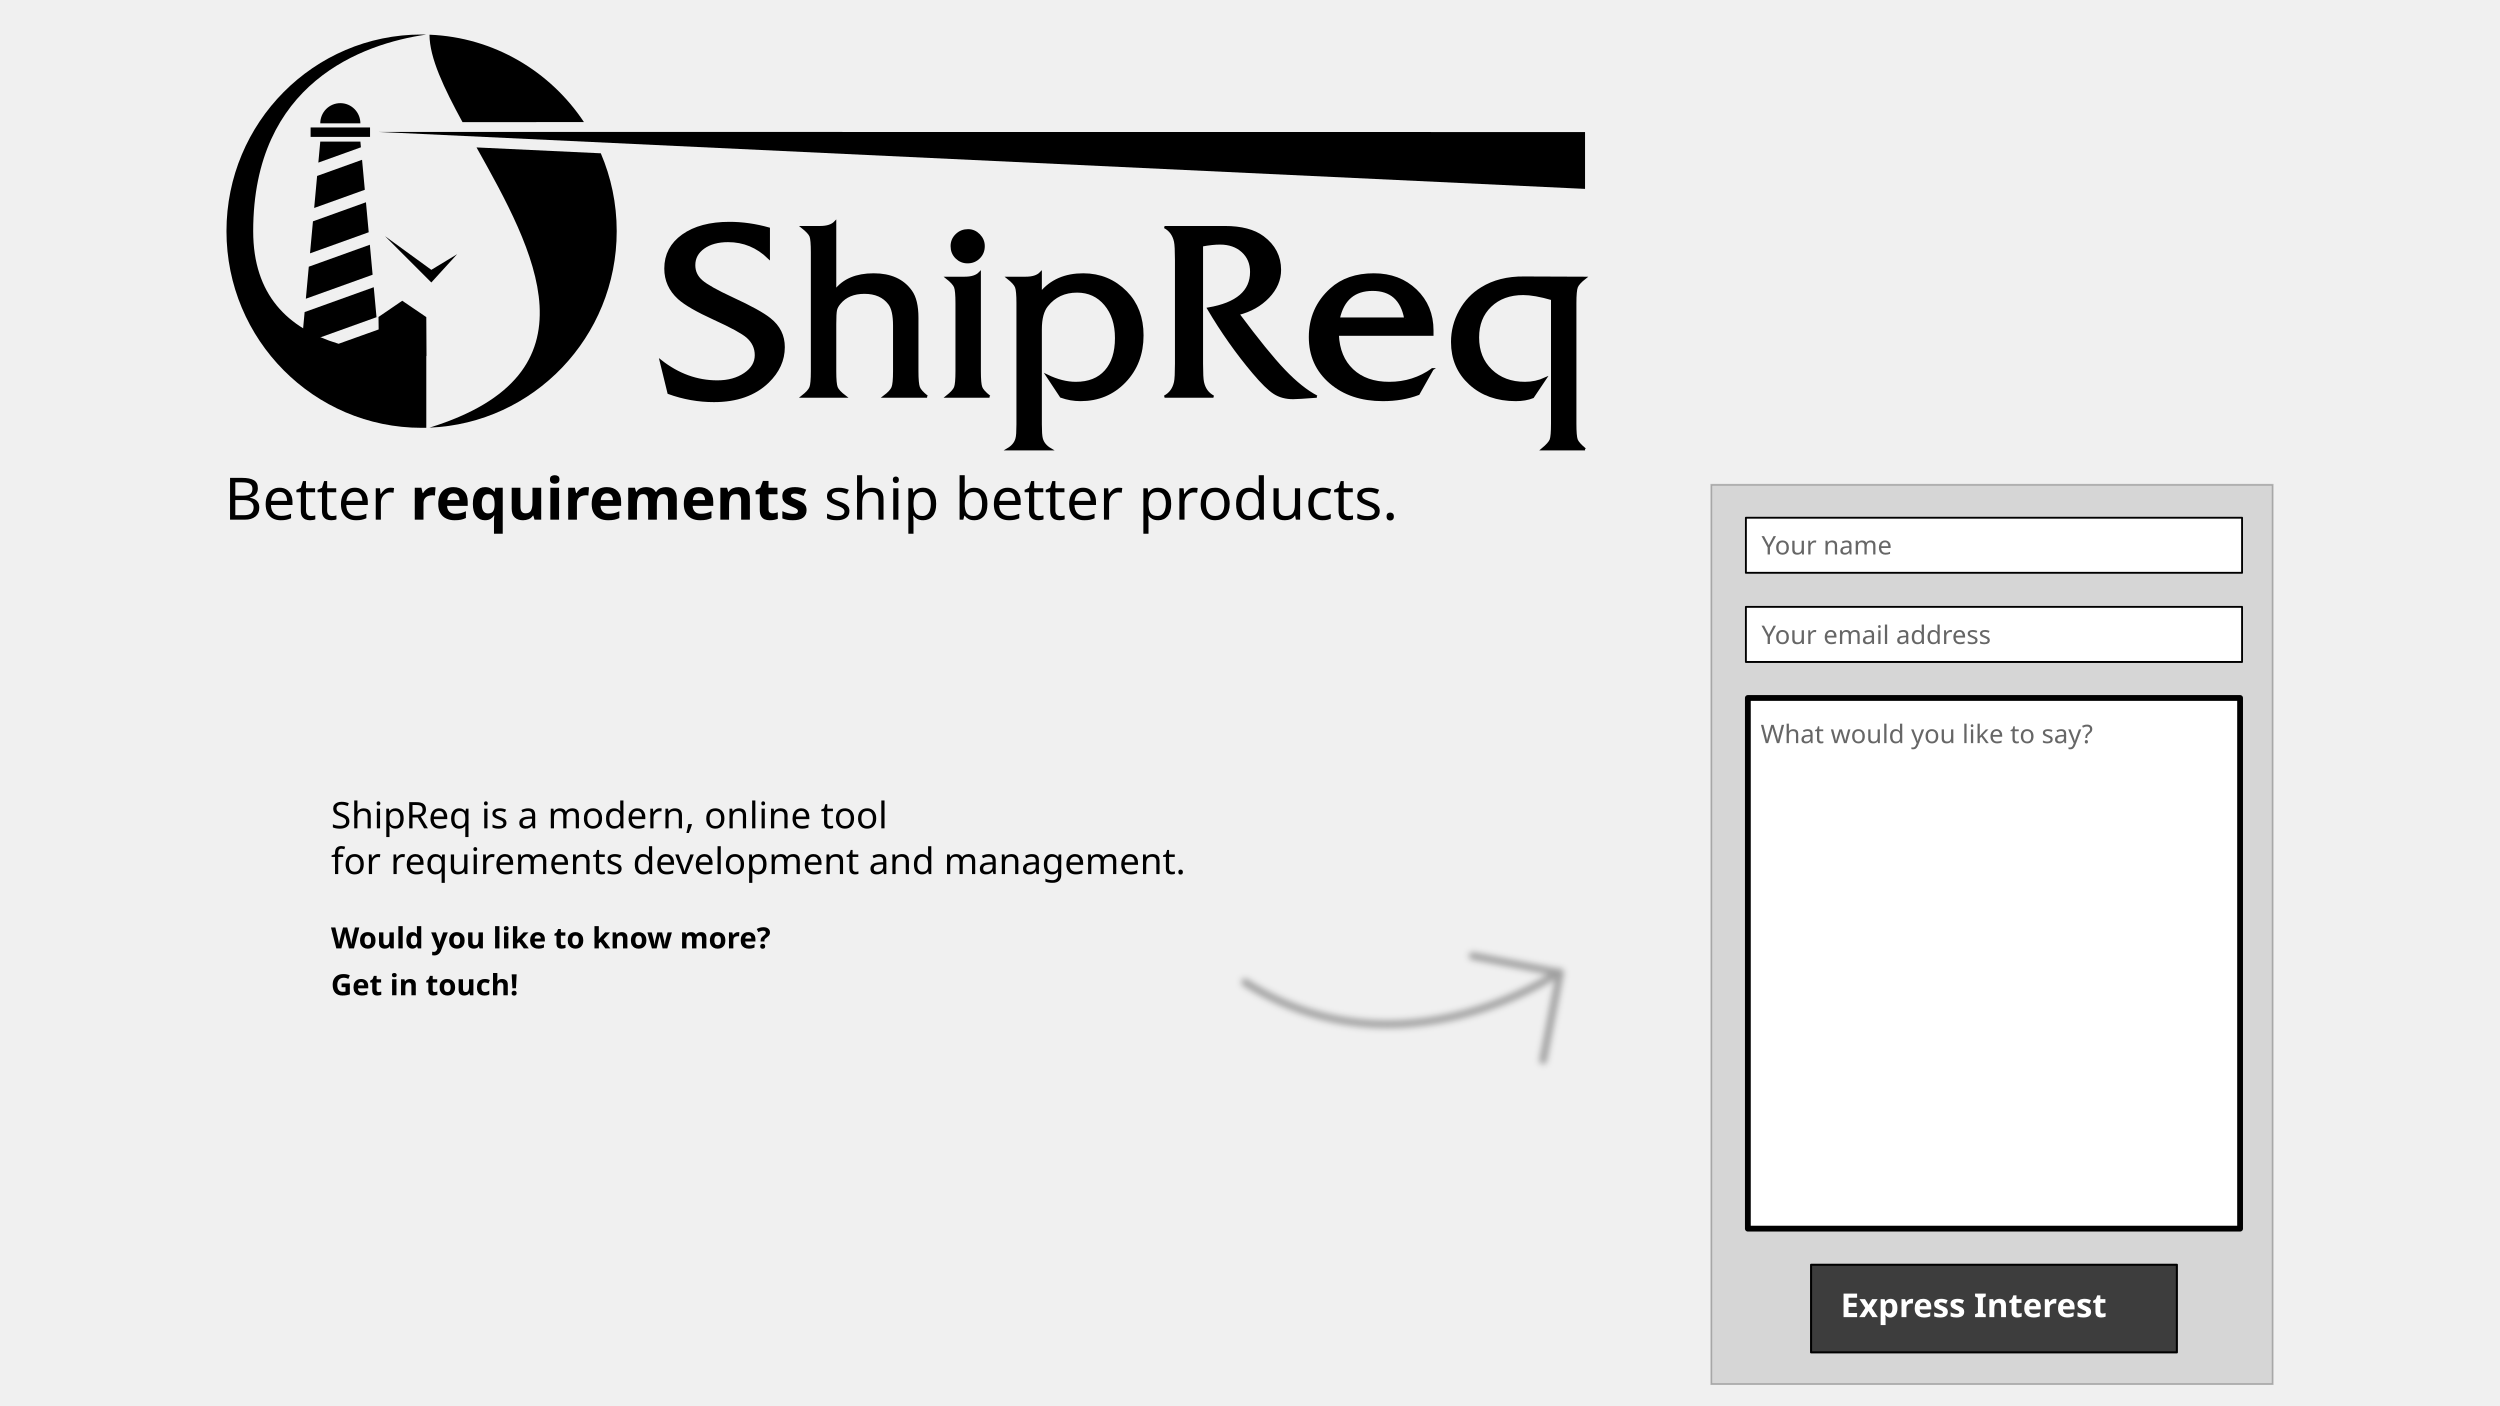
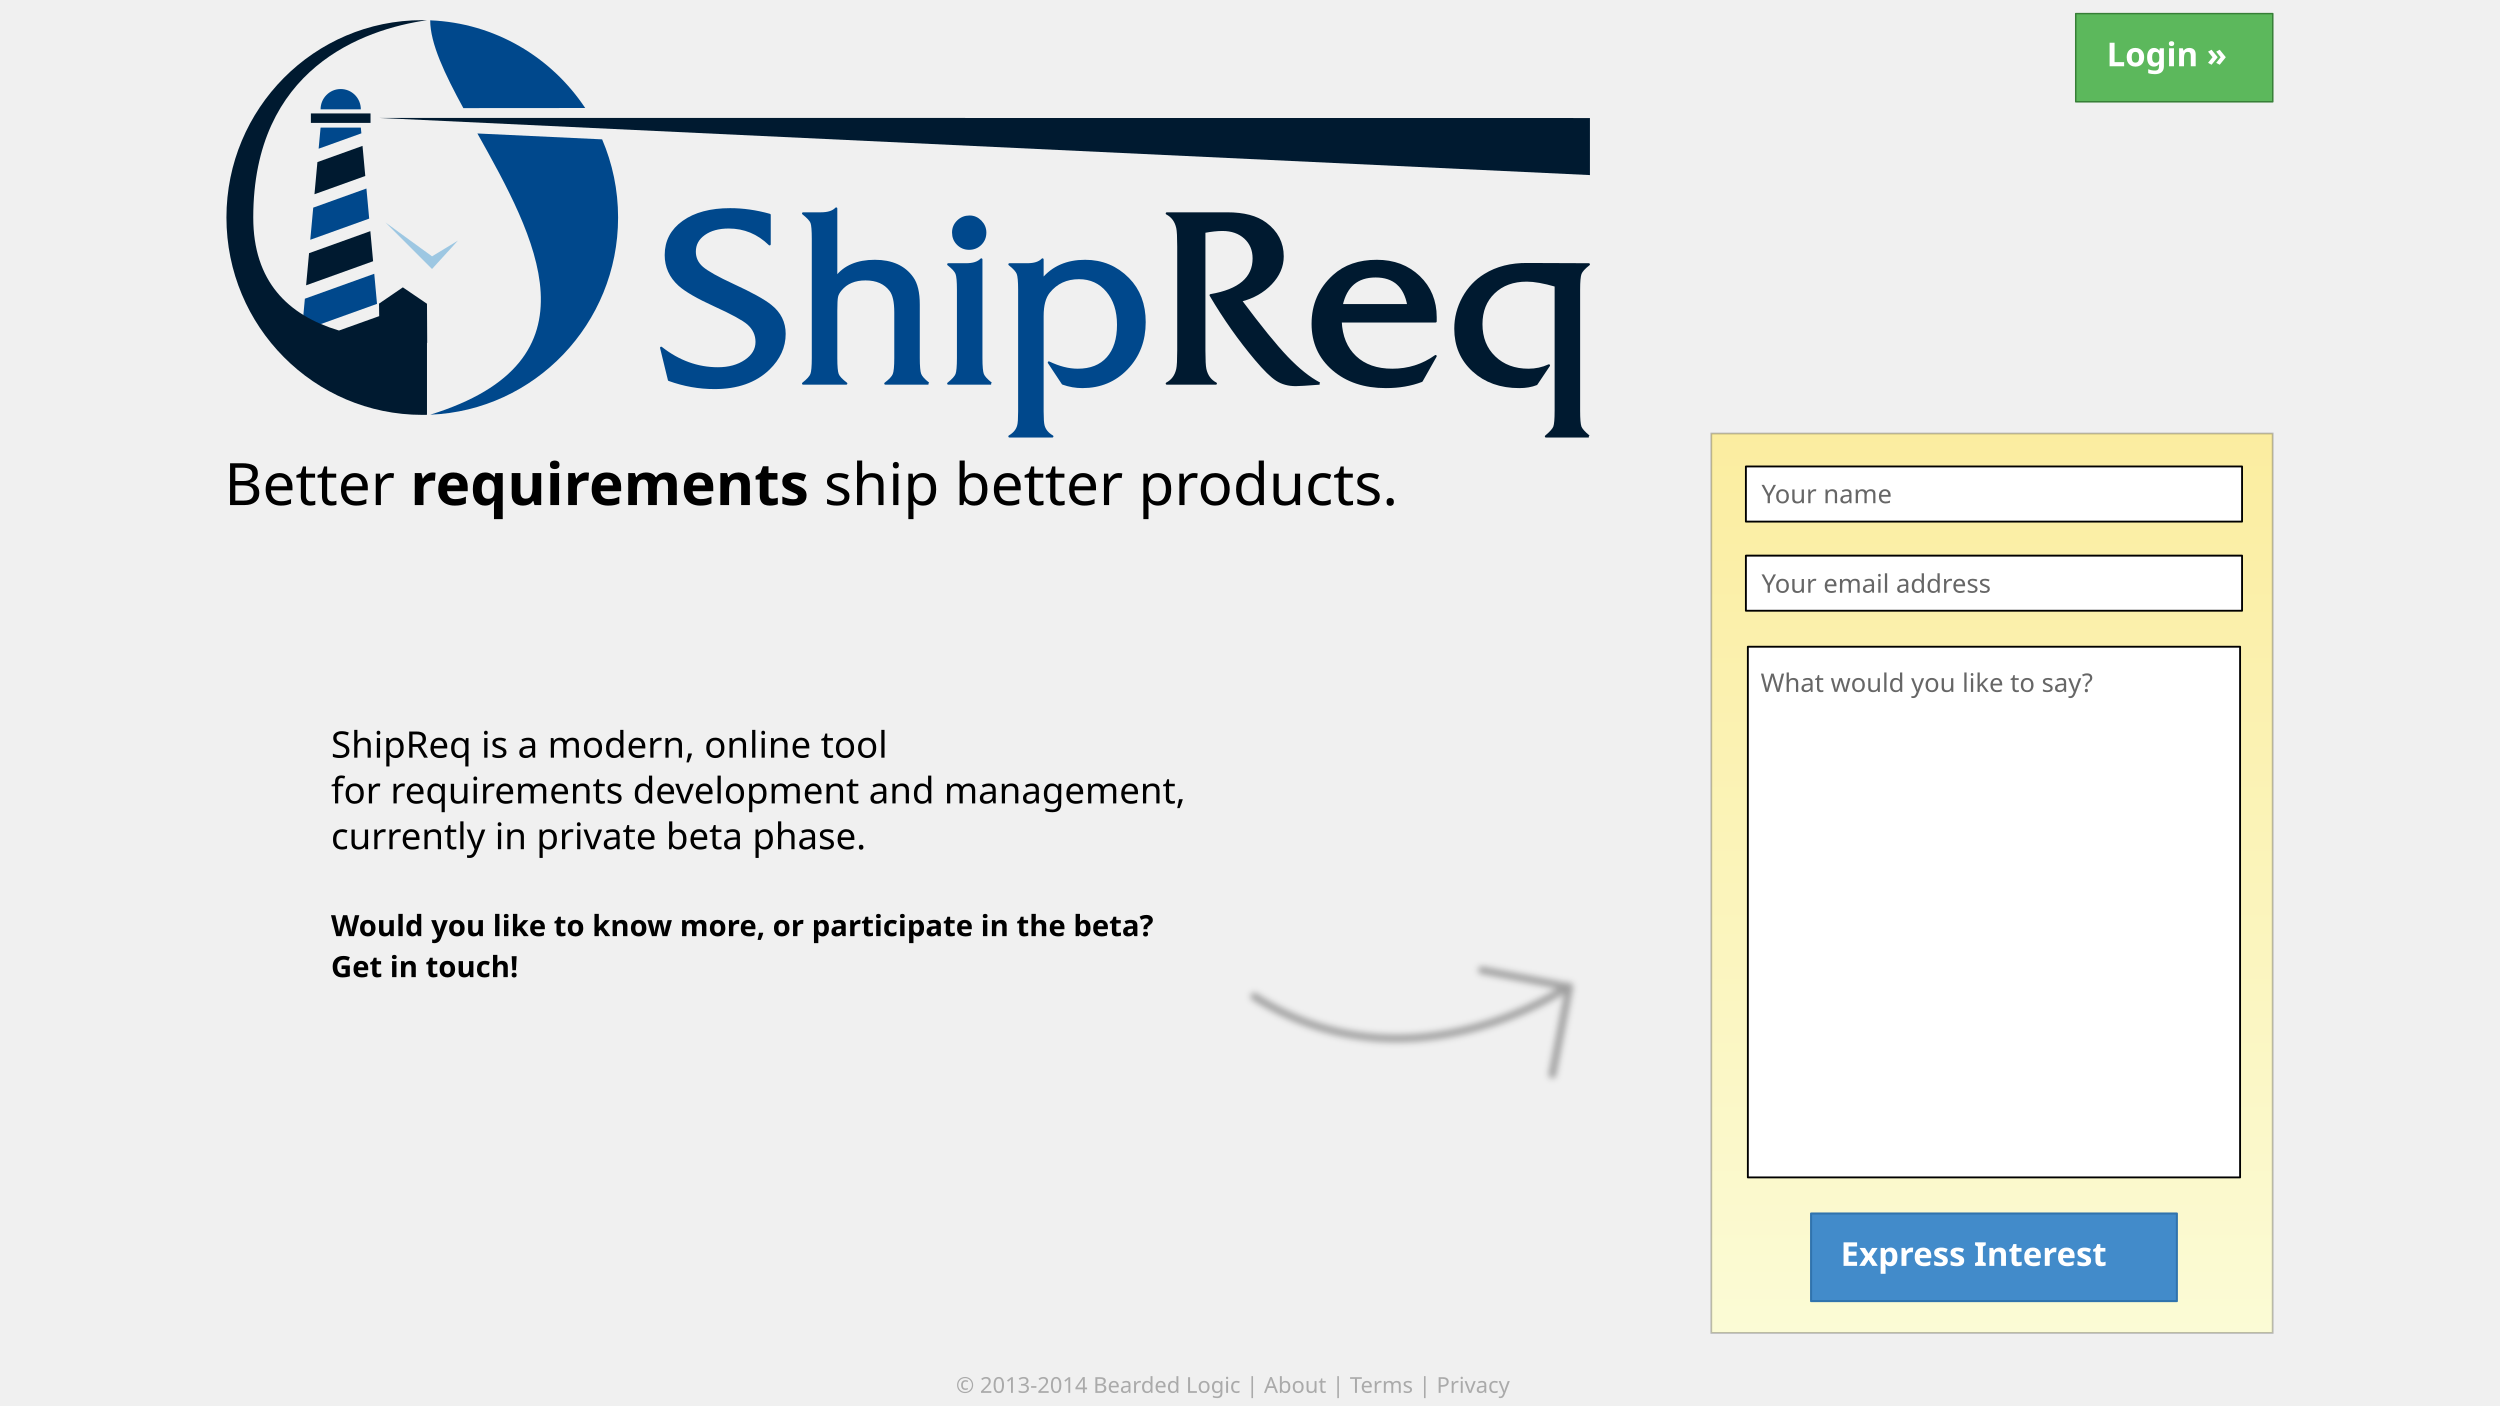
- <svg xmlns="http://www.w3.org/2000/svg" id="svg3004" version="1.1" width="1366" height="768" xml:space="preserve">
+ <svg xmlns="http://www.w3.org/2000/svg" xmlns:xlink="http://www.w3.org/1999/xlink" id="svg3004" version="1.1" width="1366" height="768" xml:space="preserve">
  <defs id="defs3008">
+     <linearGradient id="linearGradient5594">
+       <stop style="stop-color:#fbeda0;stop-opacity:1;" offset="0" id="stop5596" />
+       <stop style="stop-color:#fbfbd5;stop-opacity:1;" offset="1" id="stop5598" />
+     </linearGradient>
    <filter id="filter4095">
      <feGaussianBlur stdDeviation="1.762" id="feGaussianBlur4097" />
    </filter>
+     <linearGradient xlink:href="#linearGradient5594" id="linearGradient5600" x1="1080.911" y1="237.138" x2="1080.911" y2="727.529" gradientUnits="userSpaceOnUse" />
  </defs>
  <g id="layer4" style="display:inline" transform="translate(-40.18731,-1294.639)">
-     <g id="g4371" transform="matrix(0.6170085,0,0,0.6170085,133.081,558.6938)">
-       <g style="stroke:#000000;stroke-width:2;stroke-miterlimit:4;stroke-opacity:1;stroke-dasharray:none" transform="translate(0,1173.333)" id="g4145">
-         <path d="m 543.454,326.806 c 0,11.519 -4.679,21.815 -14.035,30.883 -11.668,11.235 -27.575,16.846 -47.73,16.846 -13.68,0 -27.071,-2.374 -40.174,-7.124 l -6.911,-28.294 c 15.406,12.096 32.111,18.14 50.104,18.14 9.652,0 17.751,-2.234 24.302,-6.692 6.55,-4.466 9.822,-10.006 9.822,-16.629 0,-6.339 -2.516,-11.738 -7.561,-16.198 -4.317,-3.745 -14.07,-9.072 -29.262,-15.984 -15.188,-6.912 -25.661,-12.961 -31.42,-18.141 -7.921,-7.2 -11.879,-15.984 -11.879,-26.351 0,-12.234 5.144,-22.027 15.441,-29.37 10.295,-7.343 24.082,-11.011 41.361,-11.011 11.37,0 22.96,1.655 34.769,4.963 l 0,25.92 c -10.225,-9.936 -22.246,-14.904 -36.069,-14.904 -8.925,0 -16.161,1.979 -21.703,5.942 -5.548,3.958 -8.318,9.102 -8.318,15.441 0,5.612 2.197,10.326 6.586,14.141 4.395,3.816 13.426,8.89 27.108,15.229 16.267,7.484 27.356,13.604 33.256,18.359 8.205,6.475 12.311,14.756 12.311,24.834" style="fill:#000000;fill-opacity:1;fill-rule:nonzero;stroke:#000000;stroke-width:2;stroke-miterlimit:4;stroke-opacity:1;stroke-dasharray:none" id="path4147" />
-         <path d="m 670.438,370.649 -38.011,0 c 4.029,-3.025 6.515,-5.689 7.449,-7.992 0.939,-2.304 1.406,-7.124 1.406,-14.466 l 0,-40.386 c 0,-9.216 -1.442,-15.695 -4.319,-19.441 -4.897,-6.48 -12.24,-9.716 -22.034,-9.716 -9.499,0 -16.77,3.025 -21.809,9.074 -1.873,2.155 -3.025,4.282 -3.455,6.367 -0.431,2.091 -0.65,6.226 -0.65,12.416 l 0,41.686 c 0,7.343 0.431,12.127 1.294,14.36 0.868,2.232 3.385,4.933 7.561,8.099 l -38.006,0 c 4.034,-3.166 6.48,-5.866 7.336,-8.099 0.869,-2.232 1.3,-7.018 1.3,-14.36 l 0,-105.181 c 0,-7.484 -0.396,-12.269 -1.188,-14.36 -0.786,-2.085 -3.272,-4.785 -7.449,-8.099 l 15.76,0 c 6.19,0 10.656,-1.441 13.391,-4.317 l 0,60.689 c 7.343,-9.652 18.719,-14.473 34.125,-14.473 14.974,0 25.985,4.968 33.044,14.904 3.74,5.18 5.612,13.025 5.612,23.54 l 0,47.297 c 0,7.195 0.431,11.95 1.294,14.254 0.868,2.304 3.314,5.039 7.348,8.205" style="fill:#000000;fill-opacity:1;fill-rule:nonzero;stroke:#000000;stroke-width:2;stroke-miterlimit:4;stroke-opacity:1;stroke-dasharray:none" id="path4149" />
-         <path d="m 720.535,237.396 c 0,4.029 -1.364,7.414 -4.099,10.149 -2.735,2.735 -6.12,4.106 -10.155,4.106 -3.886,0 -7.194,-1.371 -9.935,-4.106 -2.735,-2.735 -4.1,-6.12 -4.1,-10.149 0,-3.886 1.4,-7.2 4.213,-9.935 2.805,-2.735 6.226,-4.105 10.254,-4.105 3.746,0 6.989,1.406 9.724,4.211 2.735,2.811 4.099,6.085 4.099,9.829 z m 5.188,133.252 -37.794,0 c 4.029,-3.166 6.474,-5.866 7.343,-8.099 0.863,-2.232 1.294,-7.018 1.294,-14.36 l 0,-60.259 c 0,-7.341 -0.431,-12.126 -1.294,-14.359 -0.869,-2.234 -3.314,-4.933 -7.343,-8.099 l 15.765,0 c 6.191,0 10.651,-1.441 13.386,-4.319 l 0,87.035 c 0,7.343 0.431,12.127 1.3,14.36 0.863,2.232 3.308,4.933 7.343,8.099" style="fill:#000000;fill-opacity:1;fill-rule:nonzero;stroke:#000000;stroke-width:2;stroke-miterlimit:4;stroke-opacity:1;stroke-dasharray:none" id="path4151" />
-         <path d="m 861.135,316.44 c 0,16.415 -5.221,30.054 -15.659,40.924 -10.439,10.875 -23.504,16.309 -39.2,16.309 -5.901,0 -11.66,-1.01 -17.277,-3.024 l -12.305,-18.571 c 8.926,4.317 17.42,6.479 25.484,6.479 11.371,0 20.155,-3.49 26.345,-10.444 6.191,-6.946 9.286,-16.699 9.286,-29.299 0,-12.31 -3.203,-22.24 -9.611,-29.836 -6.402,-7.596 -14.72,-11.412 -24.939,-11.412 -11.089,0 -19.942,4.106 -26.565,12.346 -3.745,4.607 -5.617,11.666 -5.617,21.165 l 0,84.157 c 0,6.332 0.29,10.509 0.863,12.559 1.01,3.893 3.603,7.059 7.774,9.504 l -37.794,0 c 4.176,-2.445 6.77,-5.611 7.774,-9.504 0.579,-1.867 0.869,-6.044 0.869,-12.524 l 0,-107.338 c 0,-7.341 -0.431,-12.126 -1.3,-14.359 -0.863,-2.234 -3.308,-4.933 -7.343,-8.099 l 15.766,0 c 6.191,0 10.656,-1.441 13.391,-4.319 l 0,17.71 c 9.068,-10.946 21.596,-16.416 37.581,-16.416 14.969,0 27.639,5.258 38.006,15.766 9.646,9.787 14.471,22.529 14.471,38.225" style="fill:#000000;fill-opacity:1;fill-rule:nonzero;stroke:#000000;stroke-width:2;stroke-miterlimit:4;stroke-opacity:1;stroke-dasharray:none" id="path4153" />
-         <path d="m 1015.54,370.649 c -11.229,0.863 -18.211,1.294 -20.946,1.294 -6.48,0 -12.062,-1.512 -16.74,-4.531 -4.674,-2.989 -10.828,-9.037 -18.46,-18.07 -14.537,-17.242 -27.858,-36.104 -39.95,-56.619 C 944.78,288.399 957.45,277.565 957.45,260.216 c 0,-7.485 -2.551,-13.534 -7.668,-18.211 -5.109,-4.644 -11.766,-6.982 -19.971,-6.982 -4.466,0 -9.794,0.573 -15.985,1.725 l 0,104.856 c 0,8.311 0.289,13.745 0.863,16.339 1.3,5.901 4.395,10.113 9.286,12.706 l -43.193,0 c 4.897,-2.594 7.992,-6.84 9.286,-12.741 0.579,-2.594 0.868,-8.064 0.868,-16.416 l 0,-91.784 c 0,-8.352 -0.289,-13.822 -0.868,-16.416 -1.294,-5.901 -4.389,-10.148 -9.286,-12.741 l 33.044,0 c 2.304,0 5.689,0 10.149,0 4.466,0 7.85,0 10.154,0 14.544,0 25.773,2.954 33.689,8.819 10.071,7.485 15.116,17.172 15.116,29.087 0,8.741 -3.456,16.77 -10.361,24.006 -6.911,7.235 -15.766,12.239 -26.564,14.974 16.989,22.819 30.551,39.56 40.699,50.175 10.155,10.62 19.765,18.288 28.832,23.038" style="fill:#000000;fill-opacity:1;fill-rule:nonzero;stroke:#000000;stroke-width:2;stroke-miterlimit:4;stroke-opacity:1;stroke-dasharray:none" id="path4155" />
-         <path d="m 1117.915,346.459 -12.312,21.815 c -9.363,3.598 -19.875,5.399 -31.538,5.399 -19,0 -34.513,-5.186 -46.539,-15.553 -12.021,-10.361 -18.035,-23.753 -18.035,-40.167 0,-16.99 6.196,-31.101 18.578,-42.331 9.646,-8.784 22.321,-13.172 38.009,-13.172 14.975,0 27.35,4.679 37.15,14.035 9.787,9.363 14.688,21.242 14.688,35.638 l 0,3.675 -83.802,0 c 0.579,13.314 4.896,23.751 12.965,31.348 8.062,7.598 18.925,11.412 32.612,11.412 14.25,0 26.988,-4.034 38.225,-12.098 z m -23.975,-44.922 c -3.163,-16.989 -12.812,-25.484 -28.938,-25.484 -16.275,0 -26.282,8.495 -30.023,25.484 l 58.96,0" style="fill:#000000;fill-opacity:1;fill-rule:nonzero;stroke:#000000;stroke-width:2;stroke-miterlimit:4;stroke-opacity:1;stroke-dasharray:none" id="path4157" />
-         <path d="m 1253.102,417.296 -37.788,0 c 4.162,-3.455 6.65,-6.261 7.45,-8.422 0.787,-2.156 1.188,-6.912 1.188,-14.255 l 0,-110.355 c -10.412,-3.024 -18.938,-4.537 -25.562,-4.537 -11.988,0 -21.675,3.527 -29.05,10.616 -7.375,7.059 -11.05,16.38 -11.05,27.934 0,11.986 3.85,21.703 11.6,29.122 7.737,7.449 17.738,11.158 30.012,11.158 6.375,0 12.35,-1.299 18,-3.893 l -11.012,16.416 c -4.325,1.731 -9.363,2.592 -15.125,2.592 -16.562,0 -30.087,-4.825 -40.6,-14.473 -10.512,-9.645 -15.762,-21.956 -15.762,-36.93 0,-9.646 2.337,-18.749 7.013,-27.32 4.688,-8.566 11.05,-15.294 19.113,-20.191 10.375,-6.479 22.9,-9.646 37.575,-9.504 l 54,0.219 c -4.037,3.166 -6.487,5.865 -7.35,8.099 -0.863,2.232 -1.3,7.018 -1.3,14.359 l 0,106.688 c 0,7.343 0.4,12.099 1.188,14.255 0.8,2.161 3.288,4.968 7.463,8.422" style="fill:#000000;fill-opacity:1;fill-rule:nonzero;stroke:#000000;stroke-width:2;stroke-miterlimit:4;stroke-opacity:1;stroke-dasharray:none" id="path4159" />
+     <text xml:space="preserve" style="font-size:28.62px;font-style:normal;font-weight:normal;line-height:125%;letter-spacing:0px;word-spacing:0px;fill:#000000;fill-opacity:1;stroke:none;font-family:Sans" x="162.779" y="1570.595" id="text3012">
+       <tspan id="tspan3014" x="162.779" y="1570.595" style="font-size:32px;font-style:normal;font-variant:normal;font-weight:normal;font-stretch:normal;font-family:Minion Pro;-inkscape-font-specification:Minion Pro">Better <tspan style="font-size:32px;font-weight:bold" id="tspan3936">requirements</tspan> ship better products.</tspan>
+     </text>
+     <g id="g5538" transform="matrix(0.6192427,0,0,0.6192427,163.9138,1305.651)">
+       <g style="display:inline" transform="matrix(1.25,0,0,-1.25,-254.86,1039.479)" id="g3012">
+         <g style="fill:#001a30;fill-opacity:1" id="g4693">
+           <path id="path3026" style="fill:#001a30;fill-opacity:1;fill-rule:evenodd;stroke:none" d="m 305.466,682.653 1.95,-21.242 -47.295,-17.004 2.081,22.69 43.264,15.556" />
+           <path id="path3028" style="fill:#001a30;fill-opacity:1;fill-rule:evenodd;stroke:none" d="m 299.941,742.832 1.951,-21.24 -35.871,-12.897 2.083,22.691 31.837,11.446" />
+           <path id="path3030" style="fill:#001a30;fill-opacity:1;fill-rule:evenodd;stroke:none" d="m 263.496,759.058 42.105,0 0,6.681 -42.105,0 0,-6.681 z" />
+         </g>
+         <path d="m 1166.368,722.218 0,40.27 -855.152,0.095 z" style="fill:#001a30;fill-opacity:1;fill-rule:evenodd;stroke:none" id="path3036" />
+         <path d="m 349.02,655.92 18.274,20.043 -18.274,-11.088 -32.835,23.88 32.835,-32.835" style="fill:#007ac8;fill-opacity:0.345;fill-rule:evenodd;stroke:none;display:inline" id="path3034" />
+         <path d="m 347.722,831.457 c 45.647,-1.832 85.591,-25.965 109.41,-61.891 l -86.018,-0.074 c -13.1,24.042 -23.392,45.595 -23.392,61.965 z m 121.363,-84.021 c 7.249,-16.918 11.267,-35.572 11.267,-55.167 0,-75.054 -58.883,-136.231 -132.63,-139.194 122.944,38.055 73.901,125.957 33.318,198.517 l 88.045,-4.156" style="fill:#00488c;fill-opacity:1;fill-rule:evenodd;stroke:none;display:inline" id="path3016" />
+         <g style="fill:#00488c;fill-opacity:1;display:inline" id="g4687">
+           <path id="path3018" style="fill:#00488c;fill-opacity:1;fill-rule:evenodd;stroke:none" d="m 308.228,652.562 1.951,-21.242 -53.011,-19.057 2.084,22.691 48.976,17.608" />
+           <path id="path3020" style="fill:#00488c;fill-opacity:1;fill-rule:evenodd;stroke:none" d="m 302.704,712.741 1.95,-21.239 -41.584,-14.951 2.083,22.69 37.551,13.5" />
+           <path id="path3022" style="fill:#00488c;fill-opacity:1;fill-rule:evenodd;stroke:none" d="m 270.337,755.718 28.422,0 0.371,-4.036 -30.159,-10.843 1.366,14.879" />
+           <path id="path3024" style="fill:#00488c;fill-opacity:1;fill-rule:evenodd;stroke:none" d="m 284.548,768.643 -14.211,0 c 0,7.91 6.362,14.322 14.211,14.322 7.848,0 14.209,-6.412 14.209,-14.322 l -14.209,0" />
+         </g>
+         <path d="m 342.117,831.583 c 1.113,0 2.232,-0.012 3.334,-0.04 -45.373,-6.524 -122.635,-34.197 -122.635,-139.274 0,-44.978 24.338,-68.974 60.515,-79.78 l 28.374,10.16 -0.108,8.831 16.821,11.495 17.033,-11.587 0.154,-27.609 -0.154,0 0,-50.79 c -1.102,-0.028 -2.221,-0.039 -3.334,-0.039 -76.338,0 -138.229,62.376 -138.229,139.319 0,76.949 61.891,139.314 138.229,139.314" style="fill:#001a30;fill-opacity:1;fill-rule:evenodd;stroke:none" id="path3032" />
+         <g transform="translate(-0.802,0)" style="fill:#00488c;fill-opacity:1;stroke:#00488c;stroke-width:1.6;stroke-linejoin:round;stroke-miterlimit:4;stroke-opacity:1;stroke-dasharray:none" id="g3096">
+           <path id="path3038" style="fill:#00488c;fill-opacity:1;fill-rule:nonzero;stroke:#00488c;stroke-width:1.6;stroke-linejoin:round;stroke-miterlimit:4;stroke-opacity:1;stroke-dasharray:none" d="m 598.651,610.138 c 0,-9.215 -3.743,-17.452 -11.228,-24.706 -9.334,-8.988 -22.06,-13.477 -38.184,-13.477 -10.944,0 -21.657,1.899 -32.139,5.699 l -5.529,22.635 c 12.325,-9.677 25.689,-14.512 40.083,-14.512 7.722,0 14.201,1.787 19.442,5.354 5.24,3.573 7.858,8.005 7.858,13.303 0,5.071 -2.013,9.39 -6.049,12.958 -3.454,2.996 -11.256,7.258 -23.41,12.787 -12.15,5.53 -20.529,10.369 -25.136,14.513 -6.337,5.76 -9.503,12.787 -9.503,21.081 0,9.787 4.115,17.622 12.353,23.496 8.236,5.874 19.266,8.809 33.089,8.809 9.096,0 18.368,-1.324 27.815,-3.97 l 0,-20.736 c -8.18,7.949 -17.797,11.923 -28.855,11.923 -7.14,0 -12.929,-1.583 -17.362,-4.754 -4.438,-3.166 -6.654,-7.282 -6.654,-12.353 0,-4.49 1.758,-8.261 5.269,-11.313 3.516,-3.053 10.741,-7.112 21.686,-12.183 13.014,-5.987 21.885,-10.883 26.605,-14.687 6.564,-5.18 9.849,-11.805 9.849,-19.867" />
+           <path id="path3040" style="fill:#00488c;fill-opacity:1;fill-rule:nonzero;stroke:#00488c;stroke-width:1.6;stroke-linejoin:round;stroke-miterlimit:4;stroke-opacity:1;stroke-dasharray:none" d="m 700.238,575.064 -30.409,0 c 3.223,2.42 5.212,4.551 5.959,6.394 0.751,1.843 1.125,5.699 1.125,11.573 l 0,32.309 c 0,7.373 -1.154,12.556 -3.455,15.553 -3.918,5.184 -9.792,7.773 -17.627,7.773 -7.599,0 -13.416,-2.42 -17.447,-7.259 -1.498,-1.724 -2.42,-3.426 -2.764,-5.094 -0.345,-1.673 -0.52,-4.981 -0.52,-9.933 l 0,-33.349 c 0,-5.874 0.345,-9.702 1.035,-11.488 0.694,-1.786 2.708,-3.946 6.049,-6.479 l -30.405,0 c 3.227,2.533 5.184,4.693 5.869,6.479 0.695,1.786 1.04,5.614 1.04,11.488 l 0,84.145 c 0,5.987 -0.317,9.815 -0.95,11.488 -0.629,1.668 -2.618,3.828 -5.959,6.479 l 12.608,0 c 4.952,0 8.525,1.153 10.713,3.454 l 0,-48.551 c 5.874,7.722 14.975,11.578 27.3,11.578 11.979,0 20.788,-3.974 26.435,-11.923 2.992,-4.144 4.49,-10.42 4.49,-18.832 l 0,-37.838 c 0,-5.756 0.345,-9.56 1.035,-11.403 0.694,-1.843 2.651,-4.031 5.878,-6.564" />
+           <path id="path3042" style="fill:#00488c;fill-opacity:1;fill-rule:nonzero;stroke:#00488c;stroke-width:1.6;stroke-linejoin:round;stroke-miterlimit:4;stroke-opacity:1;stroke-dasharray:none" d="m 740.316,681.666 c 0,-3.223 -1.091,-5.931 -3.279,-8.119 -2.188,-2.188 -4.896,-3.285 -8.124,-3.285 -3.109,0 -5.755,1.097 -7.948,3.285 -2.188,2.188 -3.28,4.896 -3.28,8.119 0,3.109 1.12,5.76 3.37,7.948 2.244,2.188 4.981,3.284 8.203,3.284 2.997,0 5.591,-1.125 7.779,-3.369 2.188,-2.249 3.279,-4.868 3.279,-7.863 z m 4.15,-106.602 -30.235,0 c 3.223,2.533 5.179,4.693 5.874,6.479 0.69,1.786 1.035,5.614 1.035,11.488 l 0,48.207 c 0,5.873 -0.345,9.701 -1.035,11.487 -0.695,1.787 -2.651,3.946 -5.874,6.479 l 12.612,0 c 4.953,0 8.521,1.153 10.709,3.455 l 0,-69.628 c 0,-5.874 0.345,-9.702 1.04,-11.488 0.69,-1.786 2.646,-3.946 5.874,-6.479" />
+           <path id="path3044" style="fill:#00488c;fill-opacity:1;fill-rule:nonzero;stroke:#00488c;stroke-width:1.6;stroke-linejoin:round;stroke-miterlimit:4;stroke-opacity:1;stroke-dasharray:none" d="m 852.796,618.431 c 0,-13.132 -4.177,-24.043 -12.527,-32.739 -8.351,-8.7 -18.803,-13.047 -31.36,-13.047 -4.721,0 -9.328,0.808 -13.822,2.419 l -9.844,14.857 c 7.141,-3.454 13.936,-5.183 20.387,-5.183 9.097,0 16.124,2.792 21.076,8.355 4.953,5.557 7.429,13.359 7.429,23.439 0,9.848 -2.562,17.792 -7.689,23.869 -5.122,6.077 -11.776,9.13 -19.951,9.13 -8.871,0 -15.954,-3.285 -21.252,-9.877 -2.996,-3.686 -4.494,-9.333 -4.494,-16.932 l 0,-67.326 c 0,-5.066 0.232,-8.407 0.69,-10.047 0.808,-3.114 2.882,-5.647 6.219,-7.603 l -30.235,0 c 3.341,1.956 5.416,4.489 6.219,7.603 0.463,1.494 0.695,4.835 0.695,10.019 l 0,85.87 c 0,5.873 -0.345,9.701 -1.04,11.487 -0.69,1.787 -2.646,3.946 -5.874,6.479 l 12.613,0 c 4.953,0 8.525,1.153 10.713,3.455 l 0,-14.168 c 7.254,8.757 17.277,13.133 30.065,13.133 11.975,0 22.111,-4.206 30.405,-12.613 7.717,-7.83 11.577,-18.023 11.577,-30.58" />
+         </g>
+         <g transform="translate(-0.802,0)" id="g3091" style="fill:#001a30;fill-opacity:1;stroke:#001a30;stroke-width:1.6;stroke-linecap:butt;stroke-linejoin:round;stroke-miterlimit:4;stroke-opacity:1;stroke-dasharray:none;display:inline">
+           <path id="path3046" style="fill:#001a30;fill-opacity:1;fill-rule:nonzero;stroke:#001a30;stroke-width:1.6;stroke-linecap:butt;stroke-linejoin:round;stroke-miterlimit:4;stroke-opacity:1;stroke-dasharray:none" d="m 976.32,575.064 c -8.983,-0.69 -14.569,-1.035 -16.757,-1.035 -5.184,0 -9.65,1.21 -13.392,3.625 -3.739,2.391 -8.662,7.23 -14.768,14.456 -11.63,13.794 -22.286,28.883 -31.96,45.295 20.269,3.459 30.405,12.126 30.405,26.005 0,5.988 -2.041,10.827 -6.134,14.569 -4.087,3.715 -9.413,5.586 -15.977,5.586 -3.573,0 -7.835,-0.458 -12.788,-1.38 l 0,-83.885 c 0,-6.649 0.231,-10.996 0.69,-13.071 1.04,-4.721 3.516,-8.09 7.429,-10.165 l -34.554,0 c 3.918,2.075 6.394,5.472 7.429,10.193 0.463,2.075 0.694,6.451 0.694,13.133 l 0,73.427 c 0,6.682 -0.231,11.058 -0.694,13.133 -1.035,4.721 -3.511,8.118 -7.429,10.193 l 26.435,0 c 1.843,0 4.551,0 8.119,0 3.573,0 6.28,0 8.123,0 11.635,0 20.618,-2.363 26.951,-7.055 8.057,-5.988 12.093,-13.738 12.093,-23.27 0,-6.993 -2.765,-13.416 -8.289,-19.205 -5.529,-5.788 -12.613,-9.791 -21.251,-11.979 13.591,-18.255 24.441,-31.648 32.559,-40.14 8.124,-8.496 15.812,-14.63 23.066,-18.43" />
+           <path id="path3048" style="fill:#001a30;fill-opacity:1;fill-rule:nonzero;stroke:#001a30;stroke-width:1.6;stroke-linecap:butt;stroke-linejoin:round;stroke-miterlimit:4;stroke-opacity:1;stroke-dasharray:none" d="m 1058.22,594.416 -9.85,-17.452 c -7.49,-2.878 -15.9,-4.319 -25.23,-4.319 -15.2,0 -27.61,4.149 -37.231,12.442 -9.617,8.289 -14.428,19.002 -14.428,32.134 0,13.592 4.957,24.881 14.862,33.865 7.717,7.027 17.857,10.538 30.407,10.538 11.98,0 21.88,-3.743 29.72,-11.228 7.83,-7.49 11.75,-16.994 11.75,-28.51 l 0,-2.94 -67.042,0 c 0.463,-10.651 3.917,-19.001 10.372,-25.078 6.45,-6.078 15.14,-9.13 26.09,-9.13 11.4,0 21.59,3.227 30.58,9.678 z m -19.18,35.938 c -2.53,13.591 -10.25,20.387 -23.15,20.387 -13.02,0 -21.026,-6.796 -24.018,-20.387 l 47.168,0" />
+           <path id="path3050" style="fill:#001a30;fill-opacity:1;fill-rule:nonzero;stroke:#001a30;stroke-width:1.6;stroke-linecap:butt;stroke-linejoin:round;stroke-miterlimit:4;stroke-opacity:1;stroke-dasharray:none" d="m 1166.37,537.746 -30.23,0 c 3.33,2.764 5.32,5.009 5.96,6.738 0.63,1.725 0.95,5.53 0.95,11.404 l 0,88.284 c -8.33,2.419 -15.15,3.63 -20.45,3.63 -9.59,0 -17.34,-2.822 -23.24,-8.493 -5.9,-5.647 -8.84,-13.104 -8.84,-22.347 0,-9.589 3.08,-17.362 9.28,-23.298 6.19,-5.959 14.19,-8.926 24.01,-8.926 5.1,0 9.88,1.039 14.4,3.114 l -8.81,-13.133 c -3.46,-1.385 -7.49,-2.074 -12.1,-2.074 -13.25,0 -24.07,3.86 -32.48,11.578 -8.41,7.716 -12.61,17.565 -12.61,29.544 0,7.717 1.87,14.999 5.61,21.856 3.75,6.853 8.84,12.235 15.29,16.153 8.3,5.183 18.32,7.717 30.06,7.603 l 43.2,-0.175 c -3.23,-2.533 -5.19,-4.692 -5.88,-6.479 -0.69,-1.786 -1.04,-5.614 -1.04,-11.487 l 0,-85.35 c 0,-5.874 0.32,-9.679 0.95,-11.404 0.64,-1.729 2.63,-3.974 5.97,-6.738" />
+         </g>
      </g>
-       <g transform="matrix(1.25,0,0,-1.25,-204.86,2262.812)" style="display:inline" id="g4161">
-         <path d="m 347.722,831.457 c 45.647,-1.832 85.591,-25.965 109.41,-61.891 l -86.018,-0.074 c -13.1,24.042 -23.392,45.595 -23.392,61.965 z m 121.363,-84.021 c 7.249,-16.918 11.267,-35.572 11.267,-55.167 0,-75.054 -58.883,-136.231 -132.63,-139.194 122.944,38.055 73.901,125.957 33.318,198.517 l 88.045,-4.156" style="fill:#000000;fill-opacity:1;fill-rule:evenodd;stroke:none" id="path4163" />
-         <path d="m 308.228,652.562 1.951,-21.242 -53.011,-19.057 2.084,22.691 48.976,17.608" style="fill:#000000;fill-opacity:1;fill-rule:evenodd;stroke:none" id="path4165" />
-         <path d="m 302.704,712.741 1.95,-21.239 -41.584,-14.951 2.083,22.69 37.551,13.5" style="fill:#000000;fill-opacity:1;fill-rule:evenodd;stroke:none" id="path4167" />
-         <path d="m 270.337,755.718 28.422,0 0.371,-4.036 -30.159,-10.843 1.366,14.879" style="fill:#000000;fill-opacity:1;fill-rule:evenodd;stroke:none" id="path4169" />
-         <path d="m 284.548,768.643 -14.211,0 c 0,7.91 6.362,14.322 14.211,14.322 7.848,0 14.209,-6.412 14.209,-14.322 l -14.209,0" style="fill:#000000;fill-opacity:1;fill-rule:evenodd;stroke:none" id="path4171" />
-         <path d="m 305.466,682.653 1.95,-21.242 -47.295,-17.004 2.081,22.69 43.264,15.556" style="fill:#000000;fill-opacity:1;fill-rule:evenodd;stroke:none" id="path4173" />
-         <path d="m 299.941,742.832 1.951,-21.24 -35.871,-12.897 2.083,22.691 31.837,11.446" style="fill:#000000;fill-opacity:1;fill-rule:evenodd;stroke:none" id="path4175" />
-         <path d="m 263.496,759.058 42.105,0 0,6.681 -42.105,0 0,-6.681 z" style="fill:#000000;fill-opacity:1;fill-rule:evenodd;stroke:none" id="path4177" />
-         <path d="m 342.117,831.583 c 1.113,0 2.232,-0.012 3.334,-0.04 -45.373,-6.524 -122.635,-34.197 -122.635,-139.274 0,-44.978 24.338,-68.974 60.515,-79.78 l 28.374,10.16 -0.108,8.831 16.821,11.495 17.033,-11.587 0.154,-27.609 -0.154,0 0,-50.79 c -1.102,-0.028 -2.221,-0.039 -3.334,-0.039 -76.338,0 -138.229,62.376 -138.229,139.319 0,76.949 61.891,139.314 138.229,139.314" style="fill:#000000;fill-opacity:1;fill-rule:evenodd;stroke:none" id="path4179" />
-         <path d="m 1166.368,722.218 0,40.27 -855.152,0.095 z" style="fill:#000000;fill-opacity:1;fill-rule:evenodd;stroke:none" id="path4181" />
-         <path d="m 349.02,655.92 18.274,20.043 -18.274,-11.088 -32.835,23.88 32.835,-32.835" style="fill:#000000;fill-opacity:1;fill-rule:evenodd;stroke:none;display:inline" id="path4183" />
+       <g transform="translate(-50,-50.0001)" style="display:inline" id="layer5-7" />
+       <g transform="translate(-50,-50.0001)" style="opacity:0.251;display:none" id="layer3-3">
+         <path id="rect3102" d="m 311.216,-762.583 903.46,42.647 0,224.657 -1050.788,0 z" style="fill:#ff6600;fill-opacity:1;stroke:none" transform="matrix(1.25,0,0,1.25,-204.86,1089.479)" />
+         <rect y="-0.599" x="1253.106" height="478.672" width="74.989" id="rect3875" style="fill:#008000;fill-opacity:1;stroke:none" />
+         <rect y="127.554" x="250.044" height="8.732" width="128.912" id="rect3877" style="fill:#ff00ff;fill-opacity:1;stroke:none" />
+         <rect transform="matrix(0.9988054,0.04886397,-0.04886397,0.9988054,0,0)" style="fill:#ff00ff;fill-opacity:1;stroke:none" id="rect3880" width="128.912" height="8.732" x="267.451" y="127.804" />
      </g>
    </g>
-     <text xml:space="preserve" style="font-size:28.62px;font-style:normal;font-weight:normal;line-height:125%;letter-spacing:0px;word-spacing:0px;fill:#000000;fill-opacity:1;stroke:none;font-family:Sans" x="162.779" y="1578.595" id="text3012">
-       <tspan id="tspan3014" x="162.779" y="1578.595" style="font-size:32px;font-style:normal;font-variant:normal;font-weight:normal;font-stretch:normal;font-family:Minion Pro;-inkscape-font-specification:Minion Pro">Better <tspan style="font-size:32px;font-weight:bold" id="tspan3936">requirements</tspan> ship better products.</tspan>
-     </text>
  </g>
  <g id="layer5" style="display:none">
    <text xml:space="preserve" style="font-size:20px;font-style:normal;font-weight:normal;line-height:125%;letter-spacing:0px;word-spacing:0px;fill:#000000;fill-opacity:1;stroke:none;display:inline;font-family:Sans" x="435.378" y="437.976" id="text3987">
      <tspan id="tspan3989" x="435.378" y="437.976" style="font-size:20px;line-height:125%">ShipReq is a modern, online tool</tspan>
      <tspan x="435.378" y="462.976" id="tspan3991" style="font-size:20px;line-height:125%">for requirements development and management.</tspan>
    </text>
    <text xml:space="preserve" style="font-size:16px;font-style:normal;font-weight:normal;line-height:160%;letter-spacing:0px;word-spacing:0px;fill:#000000;fill-opacity:1;stroke:none;display:inline;font-family:Sans" x="435.36" y="519.862" id="text3812-8">
      <tspan id="tspan3814-1" x="435.36" y="519.862" style="font-size:16px;font-weight:bold;line-height:160%">Would you like to know more?</tspan>
      <tspan x="435.36" y="545.462" style="font-size:16px;font-weight:bold;line-height:160%" id="tspan3816-0">Get in touch!</tspan>
    </text>
    <g style="display:inline" id="g4244" transform="translate(-446.6944,-1398.881)">
      <rect style="fill:#3d3d3d;fill-opacity:1;stroke:#000000;stroke-width:1.128;stroke-linecap:round;stroke-linejoin:round;stroke-miterlimit:4;stroke-opacity:1;stroke-dasharray:none;display:inline" id="rect4234" width="199.872" height="47.872" x="1029.758" y="1985.703" />
      <text xml:space="preserve" style="font-size:40px;font-style:normal;font-weight:normal;line-height:125%;letter-spacing:0px;word-spacing:0px;fill:#ffffff;fill-opacity:1;stroke:none;display:inline;font-family:Sans" x="1045.882" y="2014.328" id="text4236">
        <tspan id="tspan4238" x="1045.882" y="2014.328" style="font-size:18px;font-weight:bold;fill:#ffffff;fill-opacity:1">Express Interest</tspan>
      </text>
    </g>
  </g>
  <g id="layer3" style="display:inline">
-     <rect transform="translate(-40.18731,-1294.639)" style="fill:#d6d6d6;fill-opacity:1;stroke:#000000;stroke-width:0.956;stroke-opacity:0.249;display:inline" id="rect3016" width="306.712" height="491.412" x="975.253" y="1559.516" />
-     <rect transform="translate(-40.18731,-1294.639)" style="fill:#ffffff;fill-opacity:1;stroke:#000000;stroke-width:1.026;stroke-linecap:round;stroke-linejoin:round;stroke-miterlimit:4;stroke-opacity:1;stroke-dasharray:none;display:inline" id="rect3022" width="271.1" height="30.1" x="994.145" y="1577.531" />
-     <text transform="translate(-40.18731,-1294.639)" id="text3796" y="1597.585" x="1002.687" style="font-size:14px;font-style:normal;font-weight:normal;line-height:125%;letter-spacing:0px;word-spacing:0px;fill:#666666;fill-opacity:1;stroke:none;display:inline;font-family:Sans" xml:space="preserve">
-       <tspan y="1597.585" x="1002.687" id="tspan3798">Your name</tspan>
+     <rect style="fill:url(#linearGradient5600);fill-opacity:1;stroke:#000000;stroke-width:0.956;stroke-opacity:0.249;display:inline" id="rect3016" width="306.712" height="491.412" x="935.065" y="236.878" />
+     <rect style="fill:#ffffff;fill-opacity:1;stroke:#000000;stroke-width:1.026;stroke-linecap:round;stroke-linejoin:round;stroke-miterlimit:4;stroke-opacity:1;stroke-dasharray:none;display:inline" id="rect3022" width="271.1" height="30.1" x="953.957" y="254.892" />
+     <text id="text3796" y="274.946" x="962.5" style="font-size:14px;font-style:normal;font-weight:normal;line-height:125%;letter-spacing:0px;word-spacing:0px;fill:#666666;fill-opacity:1;stroke:none;display:inline;font-family:Sans" xml:space="preserve">
+       <tspan y="274.946" x="962.5" id="tspan3798">Your name</tspan>
    </text>
-     <rect transform="translate(-40.18731,-1294.639)" y="1626.238" x="994.145" height="30.1" width="271.1" id="rect3800" style="fill:#ffffff;fill-opacity:1;stroke:#000000;stroke-width:1.026;stroke-linecap:round;stroke-linejoin:round;stroke-miterlimit:4;stroke-opacity:1;stroke-dasharray:none;display:inline" />
-     <text transform="translate(-40.18731,-1294.639)" xml:space="preserve" style="font-size:14px;font-style:normal;font-weight:normal;line-height:125%;letter-spacing:0px;word-spacing:0px;fill:#666666;fill-opacity:1;stroke:none;display:inline;font-family:Sans" x="1002.687" y="1646.507" id="text3802">
-       <tspan id="tspan3804" x="1002.687" y="1646.507">Your email address</tspan>
+     <rect y="303.599" x="953.957" height="30.1" width="271.1" id="rect3800" style="fill:#ffffff;fill-opacity:1;stroke:#000000;stroke-width:1.026;stroke-linecap:round;stroke-linejoin:round;stroke-miterlimit:4;stroke-opacity:1;stroke-dasharray:none;display:inline" />
+     <text xml:space="preserve" style="font-size:14px;font-style:normal;font-weight:normal;line-height:125%;letter-spacing:0px;word-spacing:0px;fill:#666666;fill-opacity:1;stroke:none;display:inline;font-family:Sans" x="962.5" y="323.868" id="text3802">
+       <tspan id="tspan3804" x="962.5" y="323.868">Your email address</tspan>
    </text>
-     <rect transform="translate(-40.18731,-1294.639)" style="fill:#ffffff;fill-opacity:1;stroke:#000000;stroke-width:3.173;stroke-linecap:round;stroke-linejoin:round;stroke-miterlimit:4;stroke-opacity:1;stroke-dasharray:none;display:inline" id="rect3806" width="268.953" height="289.953" x="995.218" y="1676.018" />
-     <text transform="translate(-40.18731,-1294.639)" id="text3808" y="1700.697" x="1002.195" style="font-size:14px;font-style:normal;font-weight:normal;line-height:125%;letter-spacing:0px;word-spacing:0px;fill:#666666;fill-opacity:1;stroke:none;display:inline;font-family:Sans" xml:space="preserve">
-       <tspan y="1700.697" x="1002.195" id="tspan3810">What would you like to say?</tspan>
+     <rect style="fill:#ffffff;fill-opacity:1;stroke:#000000;stroke-width:1.026;stroke-linecap:round;stroke-linejoin:round;stroke-miterlimit:4;stroke-opacity:1;stroke-dasharray:none;display:inline" id="rect3806" width="268.953" height="289.953" x="955.031" y="353.379" />
+     <text id="text3808" y="378.059" x="962.007" style="font-size:14px;font-style:normal;font-weight:normal;line-height:125%;letter-spacing:0px;word-spacing:0px;fill:#666666;fill-opacity:1;stroke:none;display:inline;font-family:Sans" xml:space="preserve">
+       <tspan y="378.059" x="962.007" id="tspan3810">What would you like to say?</tspan>
    </text>
-     <rect transform="translate(-40.18731,-1294.639)" style="fill:#3d3d3d;fill-opacity:1;stroke:#000000;stroke-width:1.128;stroke-linecap:round;stroke-linejoin:round;stroke-miterlimit:4;stroke-opacity:1;stroke-dasharray:none;display:inline" id="rect3818" width="199.872" height="47.872" x="1029.758" y="1985.703" />
-     <text transform="translate(-40.18731,-1294.639)" xml:space="preserve" style="font-size:40px;font-style:normal;font-weight:normal;line-height:125%;letter-spacing:0px;word-spacing:0px;fill:#ffffff;fill-opacity:1;stroke:none;display:inline;font-family:Sans" x="1045.882" y="2014.328" id="text3820">
-       <tspan id="tspan3822" x="1045.882" y="2014.328" style="font-size:18px;font-weight:bold;fill:#ffffff;fill-opacity:1">Express Interest</tspan>
+     <rect style="fill:#428bca;fill-opacity:1;stroke:#3073ad;stroke-width:1.128;stroke-linecap:round;stroke-linejoin:round;stroke-miterlimit:4;stroke-opacity:1;stroke-dasharray:none;display:inline" id="rect3818" width="199.872" height="47.872" x="989.571" y="663.064" />
+     <text xml:space="preserve" style="font-size:40px;font-style:normal;font-weight:normal;line-height:125%;letter-spacing:0px;word-spacing:0px;fill:#ffffff;fill-opacity:1;stroke:none;display:inline;font-family:Sans" x="1005.695" y="691.689" id="text3820">
+       <tspan id="tspan3822" x="1005.695" y="691.689" style="font-size:18px;font-weight:bold;fill:#ffffff;fill-opacity:1">Express Interest</tspan>
    </text>
-     <g id="g4045" transform="translate(-40.57156,-1281.422)" style="opacity:0.336;stroke:#000000;stroke-width:4;stroke-linecap:round;stroke-linejoin:round;stroke-miterlimit:4;stroke-opacity:1;stroke-dasharray:none;display:inline;filter:url(#filter4095)">
+     <g id="g4045" transform="translate(-35.51298,-1273.648)" style="opacity:0.336;stroke:#000000;stroke-width:4;stroke-linecap:round;stroke-linejoin:round;stroke-miterlimit:4;stroke-opacity:1;stroke-dasharray:none;display:inline;filter:url(#filter4095)">
      <path transform="translate(40.18731,1294.639)" id="path4027" d="m 680.64,523.498 c 85.906,54.753 171.812,-5.664 171.812,-5.664" style="fill:none;stroke:#000000;stroke-width:4;stroke-linecap:round;stroke-linejoin:round;stroke-miterlimit:4;stroke-opacity:1;stroke-dasharray:none" />
      <g transform="matrix(0.9873462,0.1585796,-0.1585796,0.9873462,301.3535,-121.106)" style="stroke:#000000;stroke-width:4;stroke-linecap:round;stroke-linejoin:round;stroke-miterlimit:4;stroke-opacity:1;stroke-dasharray:none" id="g4041">
        <path style="fill:none;stroke:#000000;stroke-width:4;stroke-linecap:round;stroke-linejoin:round;stroke-miterlimit:4;stroke-opacity:1;stroke-dasharray:none" d="m 842.184,1814.253 48.675,1.574" id="path4031" />
        <path id="path4033" d="m 889.285,1864.502 1.574,-48.675" style="fill:none;stroke:#000000;stroke-width:4;stroke-linecap:round;stroke-linejoin:round;stroke-miterlimit:4;stroke-opacity:1;stroke-dasharray:none" />
      </g>
    </g>
-     <text transform="translate(-40.18731,-1294.639)" id="text4249" y="1747.223" x="221.055" style="font-size:20px;font-style:normal;font-weight:normal;line-height:125%;letter-spacing:0px;word-spacing:0px;fill:#000000;fill-opacity:1;stroke:none;display:inline;font-family:Sans" xml:space="preserve">
-       <tspan style="font-size:20px;line-height:125%" y="1747.223" x="221.055" id="tspan4251">ShipReq is a modern, online tool</tspan>
-       <tspan style="font-size:20px;line-height:125%" id="tspan4253" y="1772.223" x="221.055">for requirements development and management.</tspan>
+     <text id="text4249" y="413.995" x="180.868" style="font-size:20px;font-style:normal;font-weight:normal;line-height:125%;letter-spacing:0px;word-spacing:0px;fill:#000000;fill-opacity:1;stroke:none;display:inline;font-family:Sans" xml:space="preserve">
+       <tspan style="font-size:20px;line-height:125%" y="413.995" x="180.868" id="tspan4251">ShipReq is a modern, online tool</tspan>
+       <tspan style="font-size:20px;line-height:125%" id="tspan4253" y="438.995" x="180.868">for requirements development and management,</tspan>
+       <tspan style="font-size:20px;line-height:125%" y="463.995" x="180.868" id="tspan3990">currently in private beta phase.</tspan>
    </text>
-     <text transform="translate(-40.18731,-1294.639)" id="text4255" y="1812.836" x="221.038" style="font-size:16px;font-style:normal;font-weight:normal;line-height:160%;letter-spacing:0px;word-spacing:0px;fill:#000000;fill-opacity:1;stroke:none;display:inline;font-family:Sans" xml:space="preserve">
-       <tspan style="font-size:16px;font-weight:bold;line-height:160%" y="1812.836" x="221.038" id="tspan4257">Would you like to know more?</tspan>
-       <tspan id="tspan4259" style="font-size:16px;font-weight:bold;line-height:160%" y="1838.436" x="221.038">Get in touch!</tspan>
+     <text id="text4255" y="511.498" x="180.85" style="font-size:16px;font-style:normal;font-weight:normal;line-height:140%;letter-spacing:0px;word-spacing:0px;fill:#000000;fill-opacity:1;stroke:none;display:inline;font-family:Sans" xml:space="preserve">
+       <tspan style="font-size:16px;font-weight:bold;line-height:140%" y="511.498" x="180.85" id="tspan3985">Would you like to know more, or participate in the beta?</tspan>
+       <tspan id="tspan4259" style="font-size:16px;font-weight:bold;line-height:140%" y="533.899" x="180.85">Get in touch!</tspan>
+     </text>
+     <rect style="fill:#5cb85c;fill-opacity:1;stroke:#377f37;stroke-width:0.83;stroke-linecap:round;stroke-linejoin:round;stroke-miterlimit:4;stroke-opacity:1;stroke-dasharray:none;display:inline" id="rect3818-5" width="107.655" height="48.17" x="1134.185" y="7.433" />
+     <text xml:space="preserve" style="font-size:40px;font-style:normal;font-weight:normal;line-height:125%;letter-spacing:0px;word-spacing:0px;fill:#ffffff;fill-opacity:1;stroke:none;display:inline;font-family:Sans" x="1151.059" y="36.207" id="text3820-7">
+       <tspan id="tspan3822-9" x="1151.059" y="36.207" style="font-size:18px;font-weight:bold;fill:#ffffff;fill-opacity:1">Login »</tspan>
+     </text>
+     <text xml:space="preserve" style="font-size:40px;font-style:normal;font-weight:normal;line-height:125%;letter-spacing:0px;word-spacing:0px;fill:#aaaaaa;fill-opacity:1;stroke:none;font-family:Sans" x="522.342" y="761.054" id="text3165">
+       <tspan id="tspan3167" x="522.342" y="761.054" style="font-size:12px;fill:#aaaaaa;fill-opacity:1">© 2013-2014 Bearded Logic | About | Terms | Privacy</tspan>
    </text>
  </g>
</svg>
